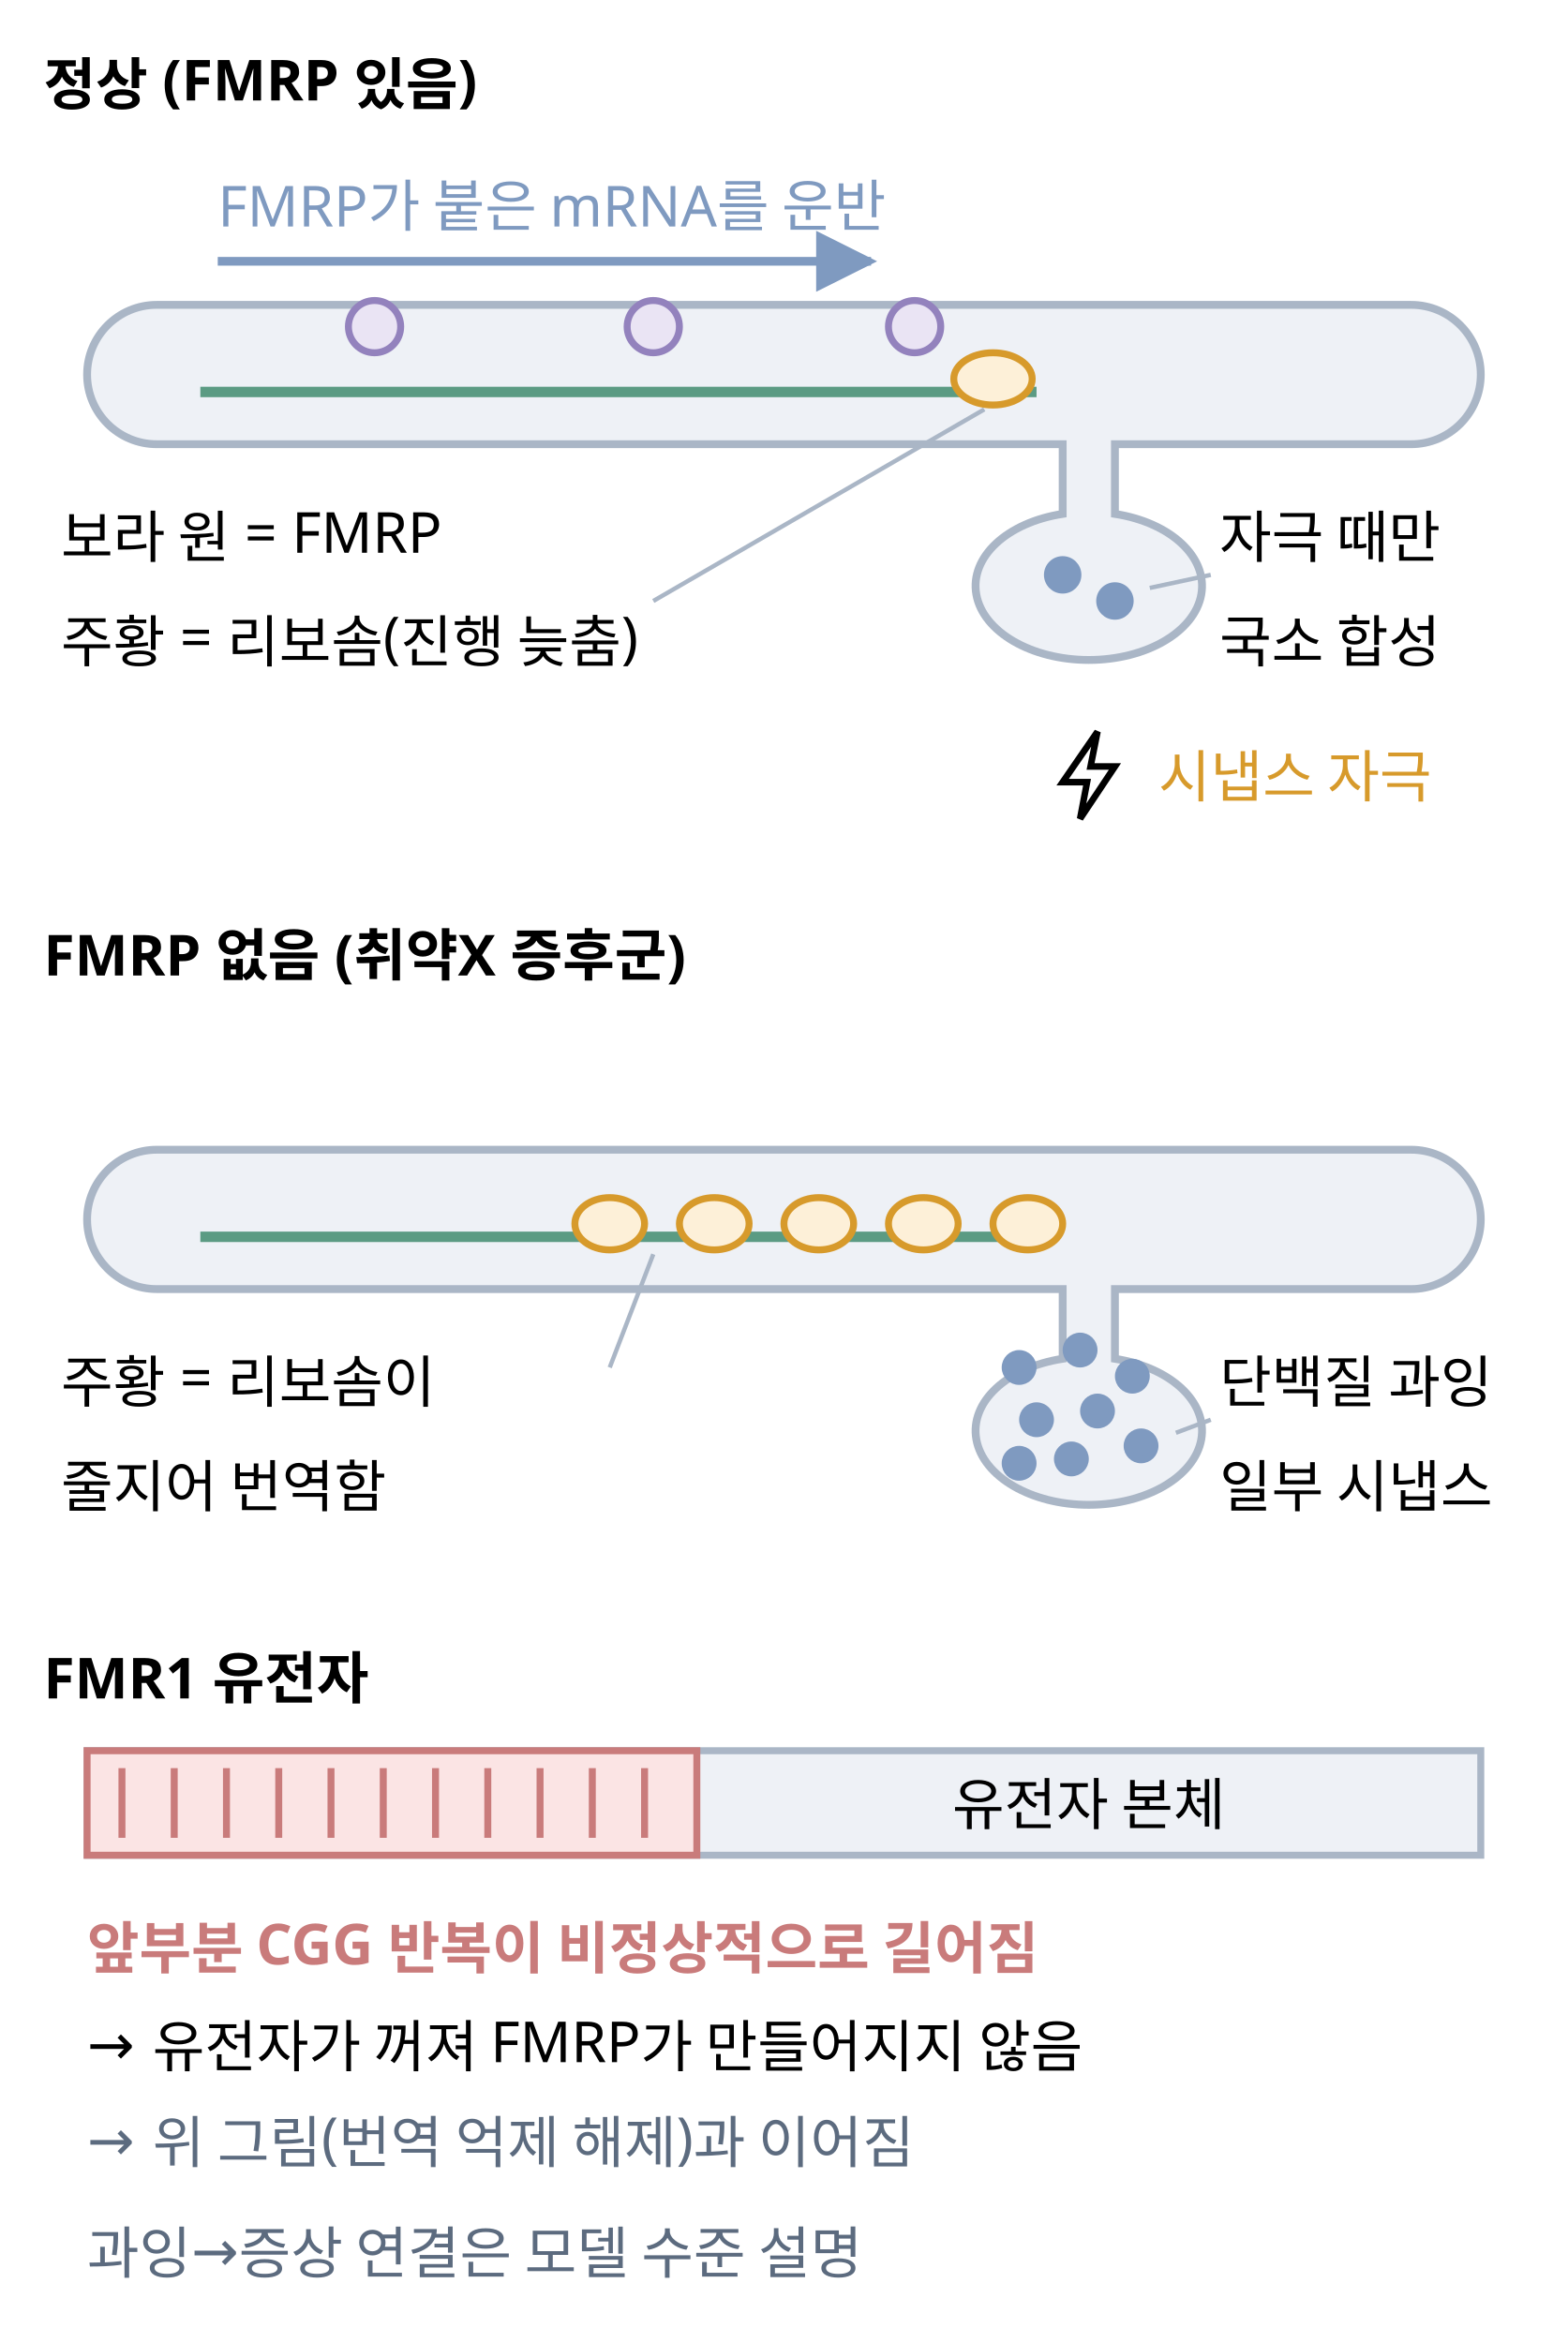
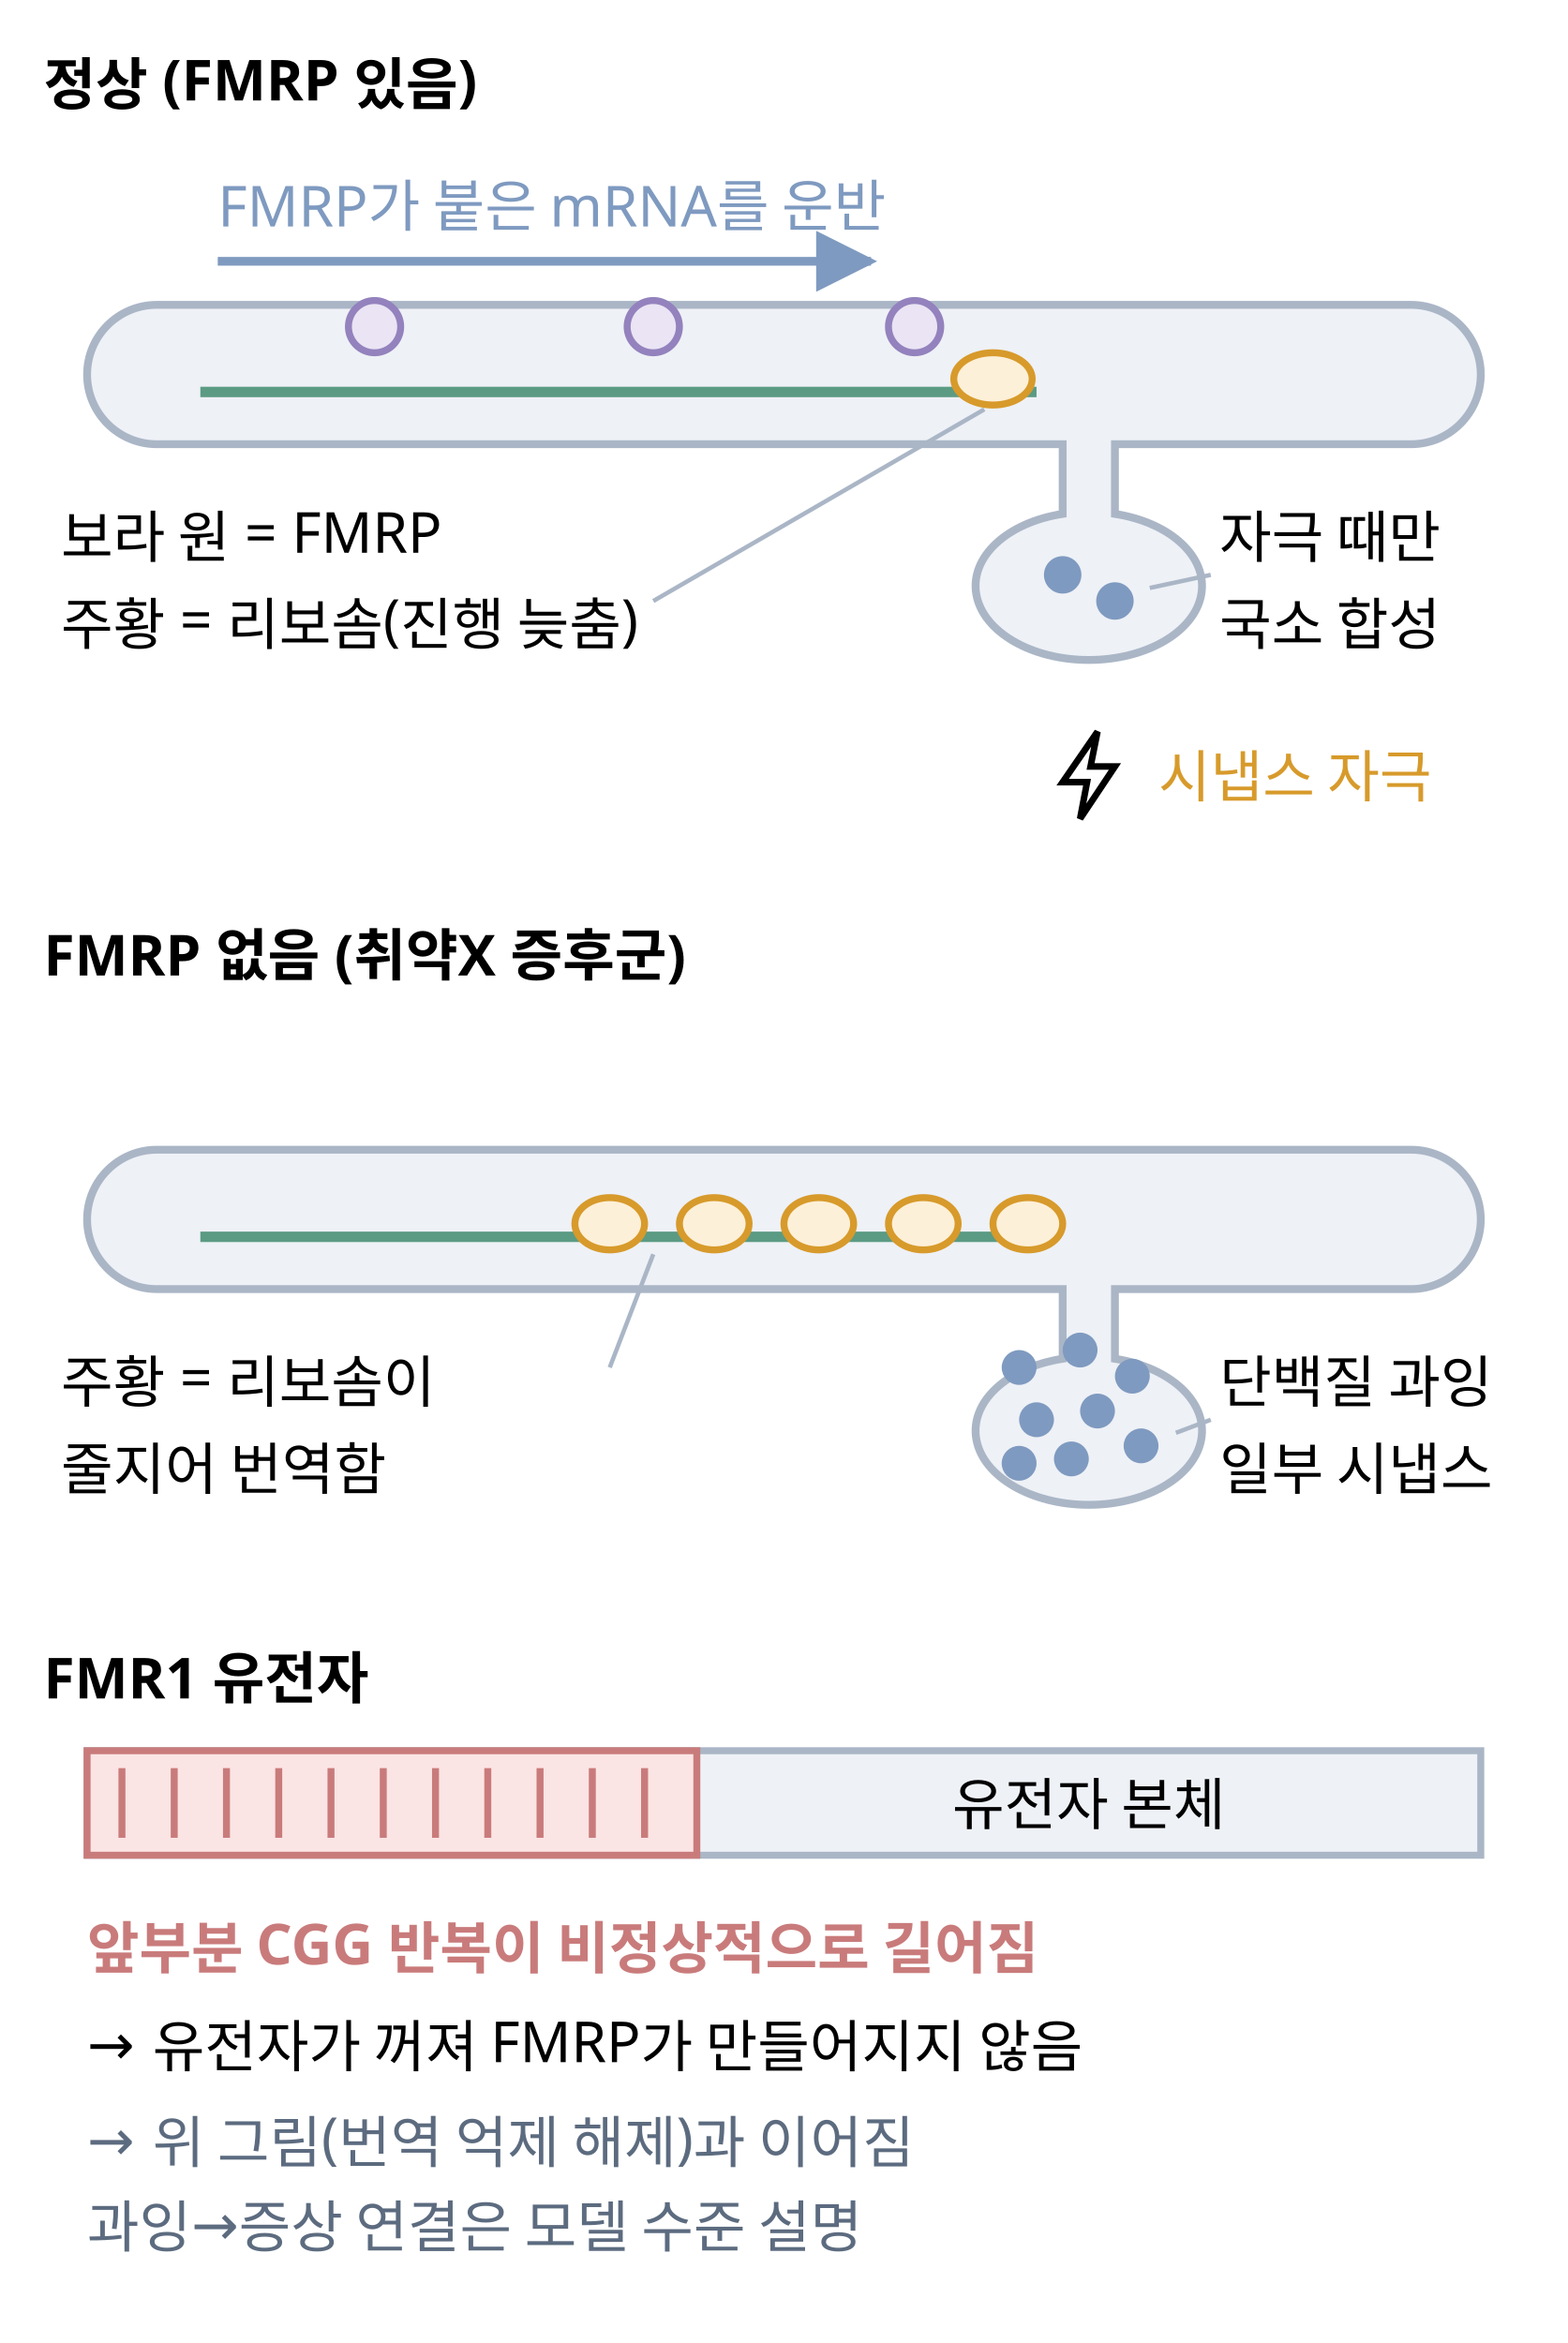
<svg xmlns="http://www.w3.org/2000/svg" class="si si-illus" viewBox="0 0 360 538" style="max-width:360px;color:var(--si-ink,var(--text,#1f2328))" role="img" aria-labelledby="fmrp-t" font-family="'Pretendard','Noto Sans KR','Apple SD Gothic Neo',sans-serif" font-size="13" fill="currentColor">
  <defs>
    <marker id="fmrp-ar" viewBox="0 0 10 10" refX="9" refY="5" markerWidth="7" markerHeight="7" orient="auto-start-reverse">
      <path d="M0,0L10,5L0,10z" style="fill:var(--si-blue-s,#7f9ac0)" />
    </marker>
  </defs>
  <text x="10" y="24" font-weight="700">정상 (FMRP 있음)</text>
  <path d="M36 70 H324 A16 16 0 0 1 324 102 H256 V118 A26 17 0 1 1 244 118 V102 H36 A16 16 0 0 1 36 70 Z" style="stroke:var(--si-gray-s,#aab6c6);fill:var(--si-gray-f,#eef1f6)" stroke-width="1.8" />
  <path d="M46,90 C48.7,90 56.7,90 62,90 C67.3,90 72.7,90 78,90 C83.3,90 88.7,90 94,90 C99.3,90 104.7,90 110,90 C115.3,90 120.7,90 126,90 C131.3,90 136.7,90 142,90 C147.3,90 152.7,90 158,90 C163.3,90 168.7,90 174,90 C179.3,90 184.7,90 190,90 C195.3,90 200.7,90 206,90 C211.3,90 216.7,90 222,90 C227.3,90 235.3,90 238,90" style="stroke:var(--si-green-s,#5b9b83);fill:none" stroke-width="2.4" />
  <line x1="50" y1="60" x2="200" y2="60" style="stroke:var(--si-blue-s,#7f9ac0);fill:none" stroke-width="2" marker-end="url(#fmrp-ar)" />
  <text x="50" y="52" style="fill:var(--si-blue-s,#7f9ac0)">FMRP가 붙은 mRNA를 운반</text>
  <circle cx="86" cy="75" r="6" style="stroke:var(--si-violet-s,#9382bd);fill:var(--si-violet-f,#eae4f4)" stroke-width="1.6" />
  <circle cx="150" cy="75" r="6" style="stroke:var(--si-violet-s,#9382bd);fill:var(--si-violet-f,#eae4f4)" stroke-width="1.6" />
  <circle cx="210" cy="75" r="6" style="stroke:var(--si-violet-s,#9382bd);fill:var(--si-violet-f,#eae4f4)" stroke-width="1.6" />
  <ellipse cx="228" cy="87" rx="9" ry="6" style="stroke:var(--si-amber-s,#d79a2b);fill:var(--si-amber-f,#fdf0d8)" stroke-width="1.6" />
  <circle cx="244" cy="132" r="3.5" style="stroke:var(--si-blue-s,#7f9ac0);fill:var(--si-blue-s,#7f9ac0)" stroke-width="1.6" />
  <circle cx="256" cy="138" r="3.5" style="stroke:var(--si-blue-s,#7f9ac0);fill:var(--si-blue-s,#7f9ac0)" stroke-width="1.6" />
  <path d="M252,168 L244,179.6 L249.6,179.6 L248,188 L256,176 L250.4,176Z" style="stroke:currentColor;fill:none" stroke-width="1.5" />
  <text x="266" y="183" style="fill:var(--si-amber-s,#d79a2b)">시냅스 자극</text>
  <text x="280" y="128">자극 때만</text>
-   <text x="280" y="152">국소 합성</text>
+   <text x="280" y="148">국소 합성</text>
  <line x1="278" y1="132" x2="264" y2="135" style="stroke:var(--si-gray-s,#aab6c6);fill:none" stroke-width="1" />
  <text x="14" y="128">보라 원 = FMRP</text>
-   <text x="14" y="152">주황 = 리보솜(진행 늦춤)</text>
+   <text x="14" y="148">주황 = 리보솜(진행 늦춤)</text>
  <line x1="150" y1="138" x2="226" y2="94" style="stroke:var(--si-gray-s,#aab6c6);fill:none" stroke-width="1" />
  <text x="10" y="224" font-weight="700">FMRP 없음 (취약X 증후군)</text>
  <path d="M36 264 H324 A16 16 0 0 1 324 296 H256 V312 A26 17 0 1 1 244 312 V296 H36 A16 16 0 0 1 36 264 Z" style="stroke:var(--si-gray-s,#aab6c6);fill:var(--si-gray-f,#eef1f6)" stroke-width="1.8" />
  <path d="M46,284 C48.7,284 56.7,284 62,284 C67.3,284 72.7,284 78,284 C83.3,284 88.7,284 94,284 C99.3,284 104.7,284 110,284 C115.3,284 120.7,284 126,284 C131.3,284 136.7,284 142,284 C147.3,284 152.7,284 158,284 C163.3,284 168.7,284 174,284 C179.3,284 184.7,284 190,284 C195.3,284 200.7,284 206,284 C211.3,284 216.7,284 222,284 C227.3,284 235.3,284 238,284" style="stroke:var(--si-green-s,#5b9b83);fill:none" stroke-width="2.4" />
  <ellipse cx="140" cy="281" rx="8" ry="6" style="stroke:var(--si-amber-s,#d79a2b);fill:var(--si-amber-f,#fdf0d8)" stroke-width="1.6" />
  <ellipse cx="164" cy="281" rx="8" ry="6" style="stroke:var(--si-amber-s,#d79a2b);fill:var(--si-amber-f,#fdf0d8)" stroke-width="1.6" />
  <ellipse cx="188" cy="281" rx="8" ry="6" style="stroke:var(--si-amber-s,#d79a2b);fill:var(--si-amber-f,#fdf0d8)" stroke-width="1.6" />
  <ellipse cx="212" cy="281" rx="8" ry="6" style="stroke:var(--si-amber-s,#d79a2b);fill:var(--si-amber-f,#fdf0d8)" stroke-width="1.6" />
  <ellipse cx="236" cy="281" rx="8" ry="6" style="stroke:var(--si-amber-s,#d79a2b);fill:var(--si-amber-f,#fdf0d8)" stroke-width="1.6" />
  <circle cx="234" cy="314" r="3.2" style="stroke:var(--si-blue-s,#7f9ac0);fill:var(--si-blue-s,#7f9ac0)" stroke-width="1.6" />
  <circle cx="248" cy="310" r="3.2" style="stroke:var(--si-blue-s,#7f9ac0);fill:var(--si-blue-s,#7f9ac0)" stroke-width="1.6" />
  <circle cx="260" cy="316" r="3.2" style="stroke:var(--si-blue-s,#7f9ac0);fill:var(--si-blue-s,#7f9ac0)" stroke-width="1.6" />
  <circle cx="238" cy="326" r="3.2" style="stroke:var(--si-blue-s,#7f9ac0);fill:var(--si-blue-s,#7f9ac0)" stroke-width="1.6" />
  <circle cx="252" cy="324" r="3.2" style="stroke:var(--si-blue-s,#7f9ac0);fill:var(--si-blue-s,#7f9ac0)" stroke-width="1.6" />
  <circle cx="246" cy="335" r="3.2" style="stroke:var(--si-blue-s,#7f9ac0);fill:var(--si-blue-s,#7f9ac0)" stroke-width="1.6" />
  <circle cx="234" cy="336" r="3.2" style="stroke:var(--si-blue-s,#7f9ac0);fill:var(--si-blue-s,#7f9ac0)" stroke-width="1.6" />
  <circle cx="262" cy="332" r="3.2" style="stroke:var(--si-blue-s,#7f9ac0);fill:var(--si-blue-s,#7f9ac0)" stroke-width="1.6" />
  <text x="280" y="322">단백질 과잉</text>
-   <text x="280" y="346">일부 시냅스</text>
+   <text x="280" y="342">일부 시냅스</text>
  <line x1="278" y1="326" x2="270" y2="329" style="stroke:var(--si-gray-s,#aab6c6);fill:none" stroke-width="1" />
  <text x="14" y="322">주황 = 리보솜이</text>
-   <text x="14" y="346">줄지어 번역함</text>
+   <text x="14" y="342">줄지어 번역함</text>
  <line x1="140" y1="314" x2="150" y2="288" style="stroke:var(--si-gray-s,#aab6c6);fill:none" stroke-width="1" />
  <text x="10" y="390" font-weight="700">FMR1 유전자</text>
  <rect x="20" y="402" width="320" height="24" style="stroke:var(--si-gray-s,#aab6c6);fill:var(--si-gray-f,#eef1f6)" stroke-width="1.6" />
  <rect x="20" y="402" width="140" height="24" style="stroke:var(--si-rose-s,#c97b7b);fill:var(--si-rose-f,#fbe4e4)" stroke-width="1.6" />
  <line x1="28" y1="406" x2="28" y2="422" style="stroke:var(--si-rose-s,#c97b7b);fill:none" stroke-width="1.6" />
  <line x1="40" y1="406" x2="40" y2="422" style="stroke:var(--si-rose-s,#c97b7b);fill:none" stroke-width="1.6" />
  <line x1="52" y1="406" x2="52" y2="422" style="stroke:var(--si-rose-s,#c97b7b);fill:none" stroke-width="1.6" />
  <line x1="64" y1="406" x2="64" y2="422" style="stroke:var(--si-rose-s,#c97b7b);fill:none" stroke-width="1.6" />
  <line x1="76" y1="406" x2="76" y2="422" style="stroke:var(--si-rose-s,#c97b7b);fill:none" stroke-width="1.6" />
  <line x1="88" y1="406" x2="88" y2="422" style="stroke:var(--si-rose-s,#c97b7b);fill:none" stroke-width="1.6" />
  <line x1="100" y1="406" x2="100" y2="422" style="stroke:var(--si-rose-s,#c97b7b);fill:none" stroke-width="1.6" />
  <line x1="112" y1="406" x2="112" y2="422" style="stroke:var(--si-rose-s,#c97b7b);fill:none" stroke-width="1.6" />
  <line x1="124" y1="406" x2="124" y2="422" style="stroke:var(--si-rose-s,#c97b7b);fill:none" stroke-width="1.6" />
  <line x1="136" y1="406" x2="136" y2="422" style="stroke:var(--si-rose-s,#c97b7b);fill:none" stroke-width="1.6" />
  <line x1="148" y1="406" x2="148" y2="422" style="stroke:var(--si-rose-s,#c97b7b);fill:none" stroke-width="1.6" />
  <text x="250" y="419" text-anchor="middle">유전자 본체</text>
  <text x="20" y="452" font-weight="700" style="fill:var(--si-rose-s,#c97b7b)">앞부분 CGG 반복이 비정상적으로 길어짐</text>
  <text x="20" y="474">→ 유전자가 꺼져 FMRP가 만들어지지 않음</text>
  <text x="20" y="496" style="fill:var(--si-general,#5c6b7f)">→ 위 그림(번역 억제 해제)과 이어짐</text>
-   <text x="20" y="522" style="fill:var(--si-general,#5c6b7f)">과잉→증상 연결은 모델 수준 설명</text>
+   <text x="20" y="516" style="fill:var(--si-general,#5c6b7f)">과잉→증상 연결은 모델 수준 설명</text>
</svg>
